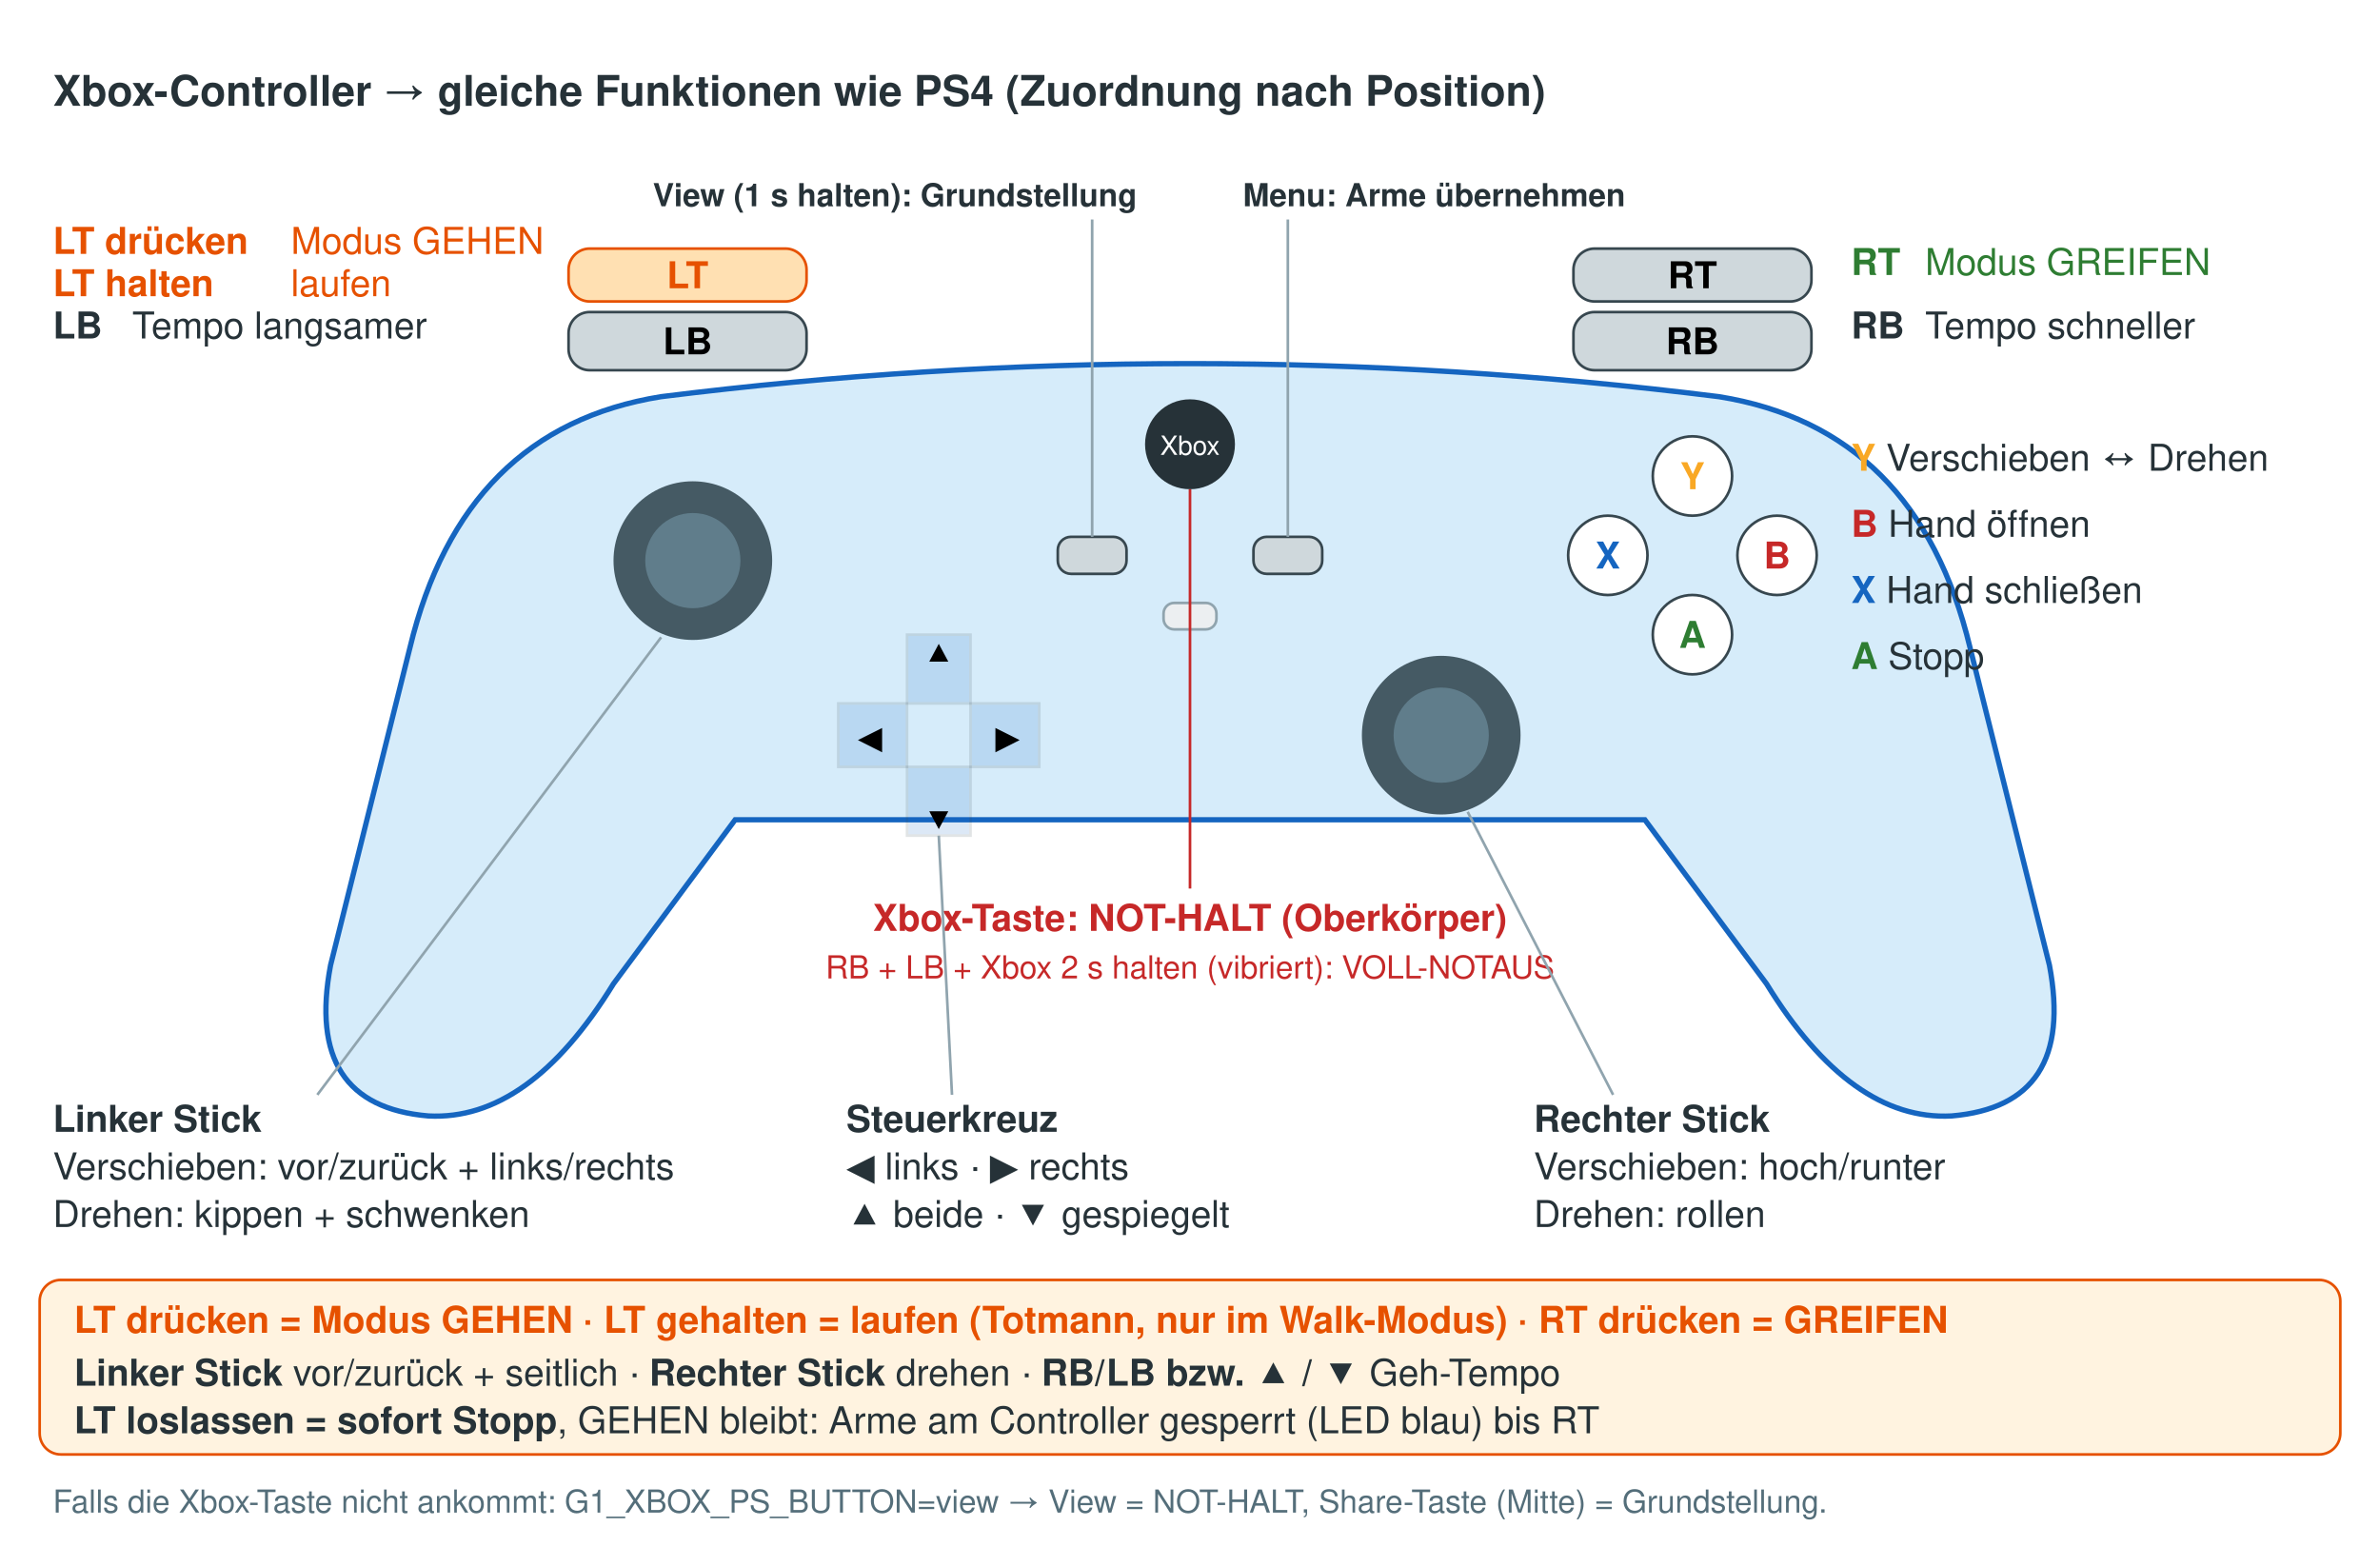
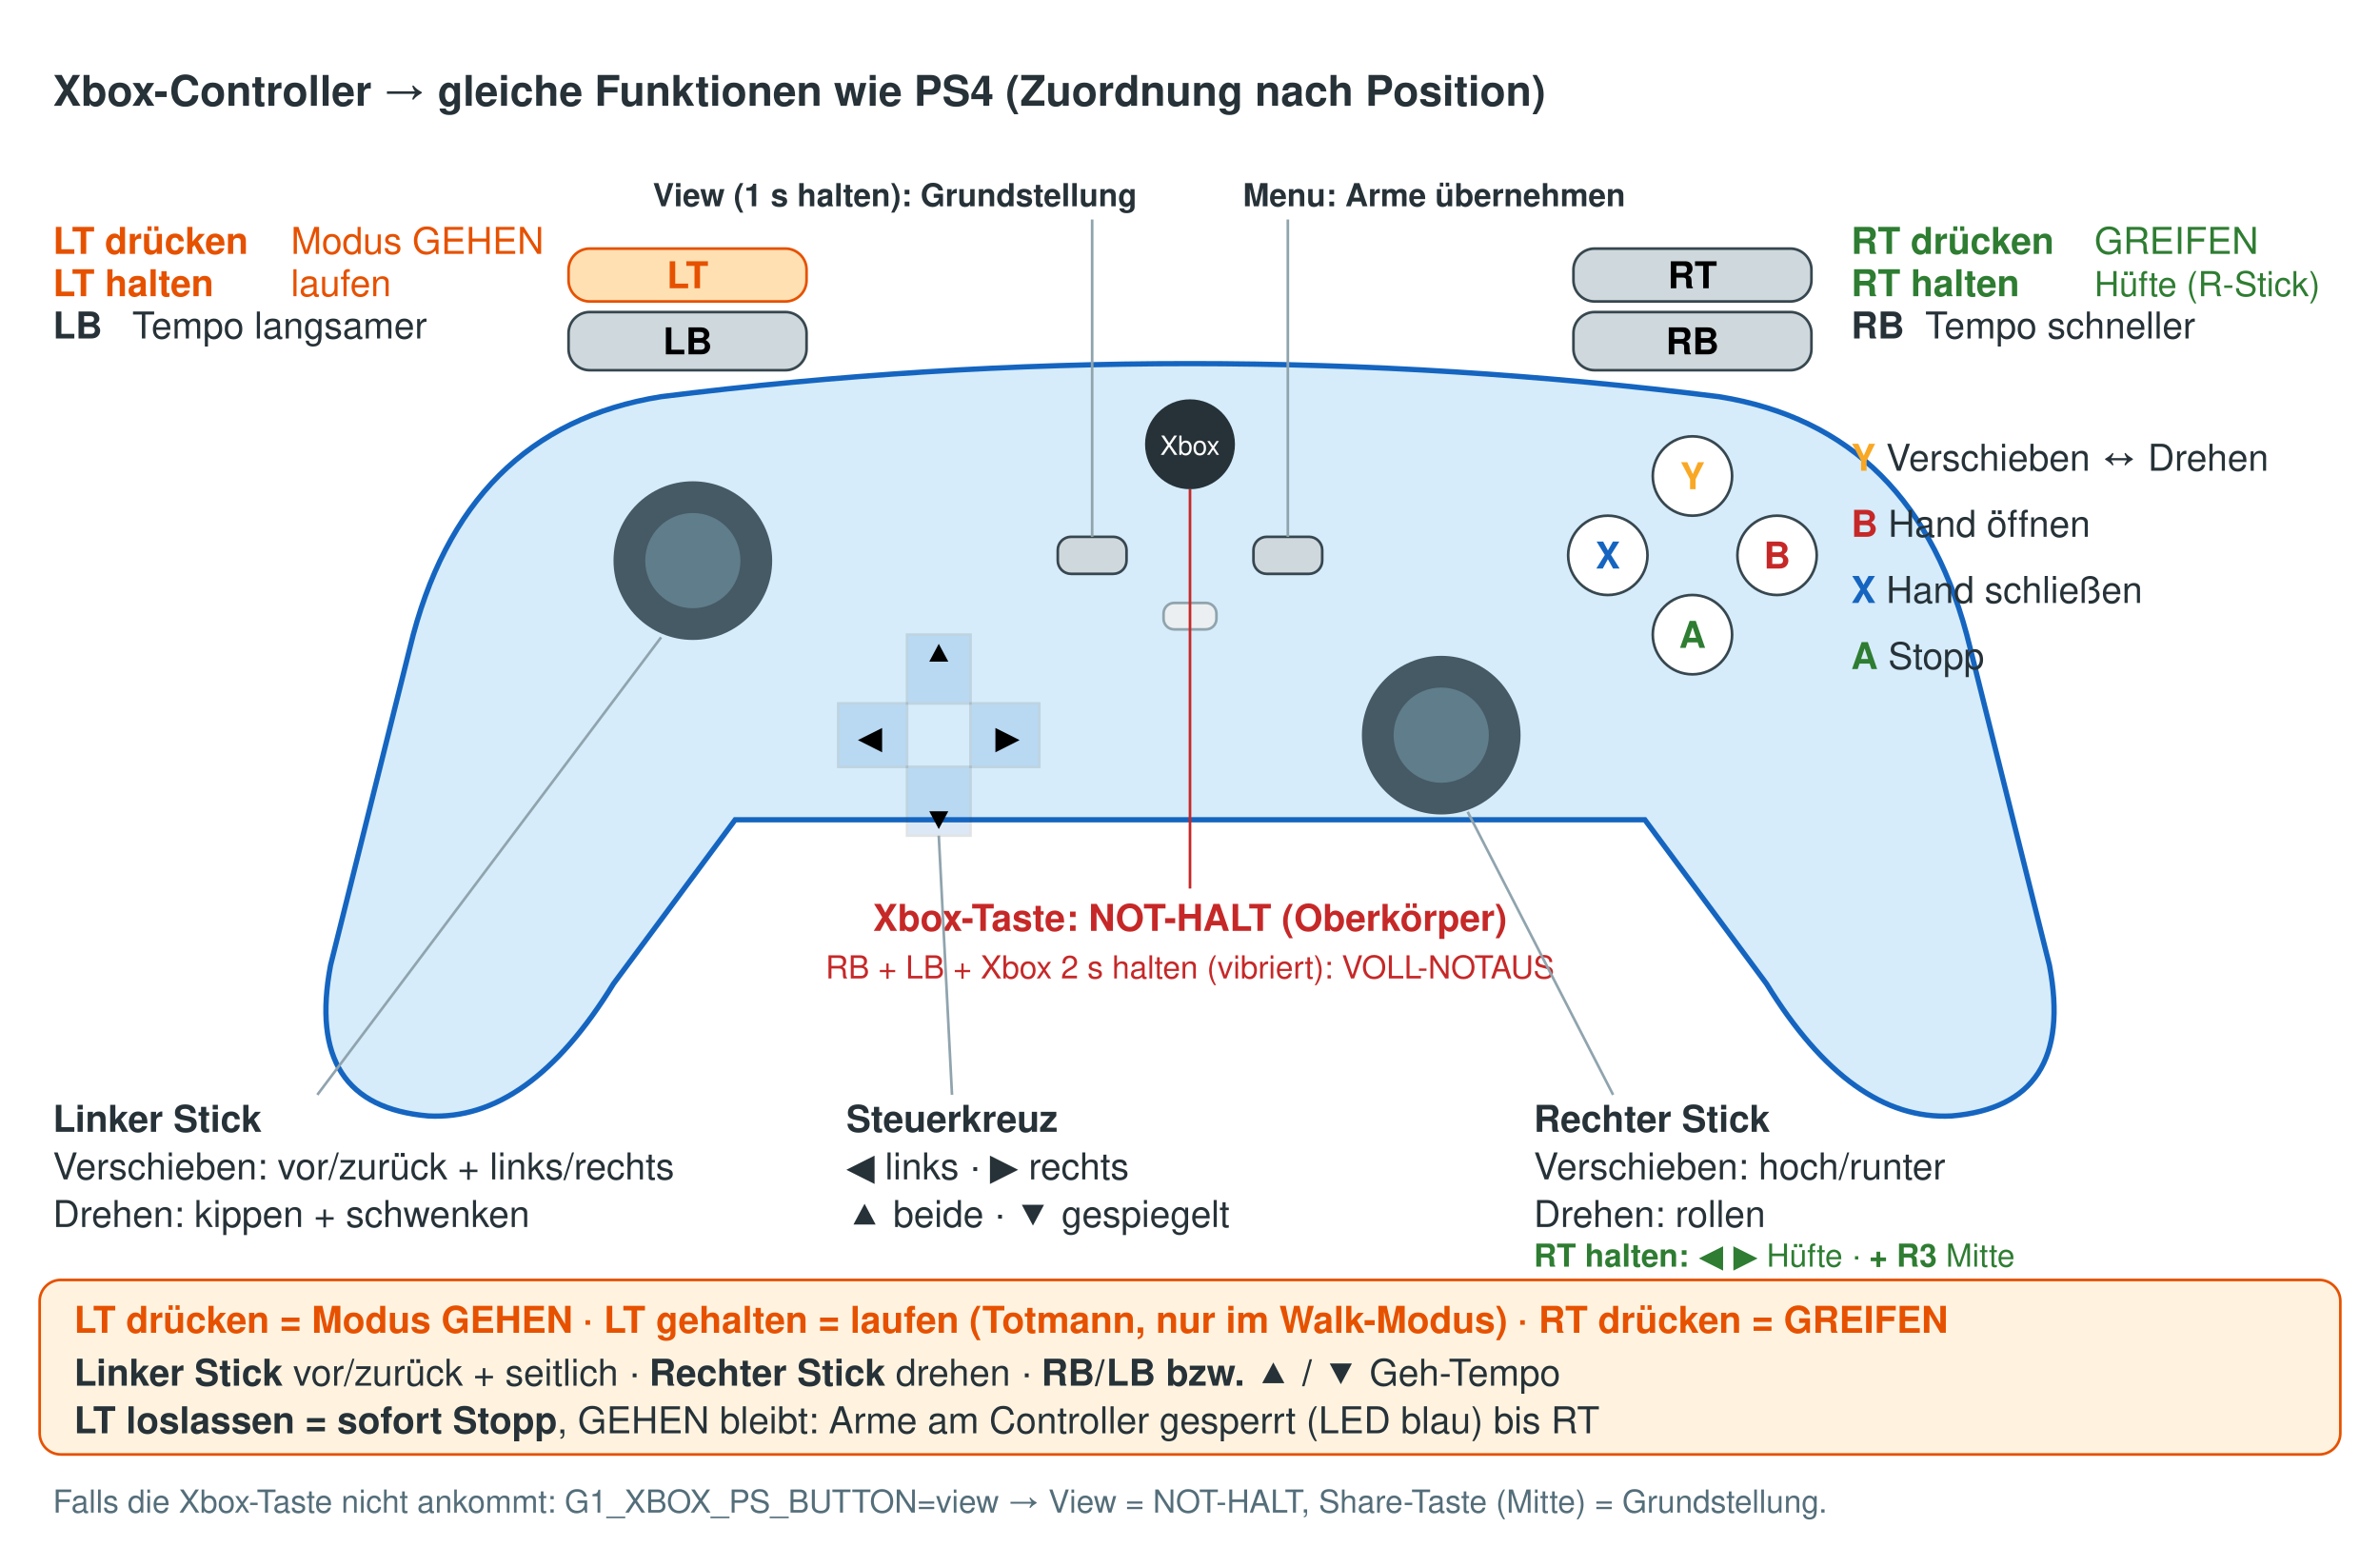
<svg xmlns="http://www.w3.org/2000/svg" viewBox="0 0 900 585" font-family="Helvetica, Arial, sans-serif" font-size="14">
  <rect width="900" height="585" fill="#ffffff" />
  <path d="M250 150 Q450 125 650 150 Q725 162 745 245 L775 365 Q785 418 738 422 Q700 424 668 372 L622 310 L278 310 L232 372 Q200 424 162 422 Q115 418 125 365 L155 245 Q175 162 250 150 Z" fill="#d6ecfa" stroke="#1565c0" stroke-width="2" />
  <rect x="215" y="94" width="90" height="20" rx="8" fill="#ffe0b2" stroke="#e65100" />
  <text x="260" y="109" text-anchor="middle" font-weight="bold" fill="#e65100">LT</text>
  <rect x="595" y="94" width="90" height="20" rx="8" fill="#cfd8dc" stroke="#37474f" />
  <text x="640" y="109" text-anchor="middle" font-weight="bold">RT</text>
  <rect x="215" y="118" width="90" height="22" rx="8" fill="#cfd8dc" stroke="#37474f" />
  <text x="260" y="134" text-anchor="middle" font-weight="bold">LB</text>
  <rect x="595" y="118" width="90" height="22" rx="8" fill="#cfd8dc" stroke="#37474f" />
  <text x="640" y="134" text-anchor="middle" font-weight="bold">RB</text>
  <circle cx="262" cy="212" r="30" fill="#455a64" />
  <circle cx="262" cy="212" r="18" fill="#607d8b" />
  <g transform="translate(355,278)" stroke="#37474f">
    <rect x="-12" y="-38" width="24" height="26" fill="#1565c0" opacity="0.15" />
    <rect x="-12" y="12" width="24" height="26" fill="#1565c0" opacity="0.15" />
    <rect x="-38" y="-12" width="26" height="24" fill="#1565c0" opacity="0.15" />
    <rect x="12" y="-12" width="26" height="24" fill="#1565c0" opacity="0.15" />
  </g>
  <text x="355" y="251" text-anchor="middle" font-size="12">▲</text>
  <text x="355" y="314" text-anchor="middle" font-size="12">▼</text>
  <text x="329" y="283" text-anchor="middle" font-size="12">◀</text>
  <text x="381" y="283" text-anchor="middle" font-size="12">▶</text>
  <circle cx="640" cy="180" r="15" fill="#fff" stroke="#37474f" />
  <text x="640" y="185" text-anchor="middle" font-weight="bold" fill="#f9a825">Y</text>
  <circle cx="672" cy="210" r="15" fill="#fff" stroke="#37474f" />
  <text x="672" y="215" text-anchor="middle" font-weight="bold" fill="#c62828">B</text>
  <circle cx="608" cy="210" r="15" fill="#fff" stroke="#37474f" />
  <text x="608" y="215" text-anchor="middle" font-weight="bold" fill="#1565c0">X</text>
  <circle cx="640" cy="240" r="15" fill="#fff" stroke="#37474f" />
  <text x="640" y="245" text-anchor="middle" font-weight="bold" fill="#2e7d32">A</text>
  <circle cx="450" cy="168" r="17" fill="#263238" />
  <text x="450" y="172" text-anchor="middle" fill="#fff" font-size="10">Xbox</text>
  <rect x="400" y="203" width="26" height="14" rx="5" fill="#cfd8dc" stroke="#37474f" />
  <rect x="474" y="203" width="26" height="14" rx="5" fill="#cfd8dc" stroke="#37474f" />
  <rect x="440" y="228" width="20" height="10" rx="4" fill="#eceff1" stroke="#90a4ae" />
  <circle cx="545" cy="278" r="30" fill="#455a64" />
  <circle cx="545" cy="278" r="18" fill="#607d8b" />
  <g fill="#263238">
    <text x="20" y="40" font-weight="bold" font-size="16">Xbox-Controller → gleiche Funktionen wie PS4 (Zuordnung nach Position)</text>
    <text x="20" y="96" font-weight="bold" fill="#e65100">LT drücken</text>
    <text x="110" y="96" fill="#e65100">Modus GEHEN</text>
    <text x="20" y="112" font-weight="bold" fill="#e65100">LT halten</text>
    <text x="110" y="112" fill="#e65100">laufen</text>
-     <text x="700" y="104" font-weight="bold" fill="#2e7d32">RT</text>
-     <text x="728" y="104" fill="#2e7d32">Modus GREIFEN</text>
+     <text x="700" y="96" font-weight="bold" fill="#2e7d32">RT drücken</text>
+     <text x="792" y="96" fill="#2e7d32">GREIFEN</text>
+     <text x="700" y="112" font-weight="bold" fill="#2e7d32">RT halten</text>
+     <text x="792" y="112" font-size="13" fill="#2e7d32">Hüfte (R-Stick)</text>
    <text x="20" y="128" font-weight="bold">LB</text>
    <text x="50" y="128">Tempo langsamer</text>
    <text x="20" y="428" font-weight="bold">Linker Stick</text>
    <text x="20" y="446">Verschieben: vor/zurück + links/rechts</text>
    <text x="20" y="464">Drehen: kippen + schwenken</text>
    <text x="320" y="428" font-weight="bold">Steuerkreuz</text>
    <text x="320" y="446">◀ links · ▶ rechts</text>
    <text x="320" y="464">▲ beide · ▼ gespiegelt</text>
    <text x="430" y="78" text-anchor="end" font-weight="bold" font-size="12">View (1 s halten): Grundstellung</text>
  </g>
  <g fill="#263238">
    <text x="700" y="128" font-weight="bold">RB</text>
    <text x="728" y="128">Tempo schneller</text>
    <text x="700" y="178">
      <tspan font-weight="bold" fill="#f9a825">Y</tspan> Verschieben ↔ Drehen</text>
    <text x="700" y="203">
      <tspan font-weight="bold" fill="#c62828">B</tspan> Hand öffnen</text>
    <text x="700" y="228">
      <tspan font-weight="bold" fill="#1565c0">X</tspan> Hand schließen</text>
    <text x="700" y="253">
      <tspan font-weight="bold" fill="#2e7d32">A</tspan> Stopp</text>
    <text x="470" y="78" text-anchor="start" font-weight="bold" font-size="12">Menu: Arme übernehmen</text>
    <text x="580" y="428" font-weight="bold">Rechter Stick</text>
    <text x="580" y="446">Verschieben: hoch/runter</text>
    <text x="580" y="464">Drehen: rollen</text>
+     <text x="580" y="479" font-size="12" fill="#2e7d32">
+       <tspan font-weight="bold">RT halten:</tspan> ◀ ▶ Hüfte · <tspan font-weight="bold">+ R3</tspan> Mitte</text>
    <text x="450" y="352" text-anchor="middle" font-weight="bold" fill="#c62828">Xbox-Taste: NOT-HALT (Oberkörper)</text>
    <text x="450" y="370" text-anchor="middle" font-size="12" fill="#c62828">RB + LB + Xbox 2 s halten (vibriert): VOLL-NOTAUS</text>
  </g>
  <rect x="15" y="484" width="870" height="66" rx="8" fill="#fff3e0" stroke="#e65100" />
  <g fill="#263238">
    <text x="28" y="504" font-weight="bold" fill="#e65100">LT drücken = Modus GEHEN · LT gehalten = laufen (Totmann, nur im Walk-Modus) · RT drücken = GREIFEN</text>
    <text x="28" y="524">
      <tspan font-weight="bold">Linker Stick</tspan> vor/zurück + seitlich · <tspan font-weight="bold">Rechter Stick</tspan> drehen · <tspan font-weight="bold">RB/LB bzw. ▲ / ▼</tspan> Geh-Tempo</text>
    <text x="28" y="542">
      <tspan font-weight="bold">LT loslassen = sofort Stopp</tspan>, GEHEN bleibt: Arme am Controller gesperrt (LED blau) bis RT</text>
  </g>
  <text x="20" y="572" font-size="12" fill="#546e7a">Falls die Xbox-Taste nicht ankommt: G1_XBOX_PS_BUTTON=view → View = NOT-HALT, Share-Taste (Mitte) = Grundstellung.</text>
  <line x1="450" y1="185" x2="450" y2="336" stroke="#c62828" />
  <line x1="250" y1="241" x2="120" y2="414" stroke="#90a4ae" />
  <line x1="355" y1="316" x2="360" y2="414" stroke="#90a4ae" />
  <line x1="555" y1="307" x2="610" y2="414" stroke="#90a4ae" />
  <line x1="413" y1="83" x2="413" y2="203" stroke="#90a4ae" />
  <line x1="487" y1="83" x2="487" y2="203" stroke="#90a4ae" />
</svg>
